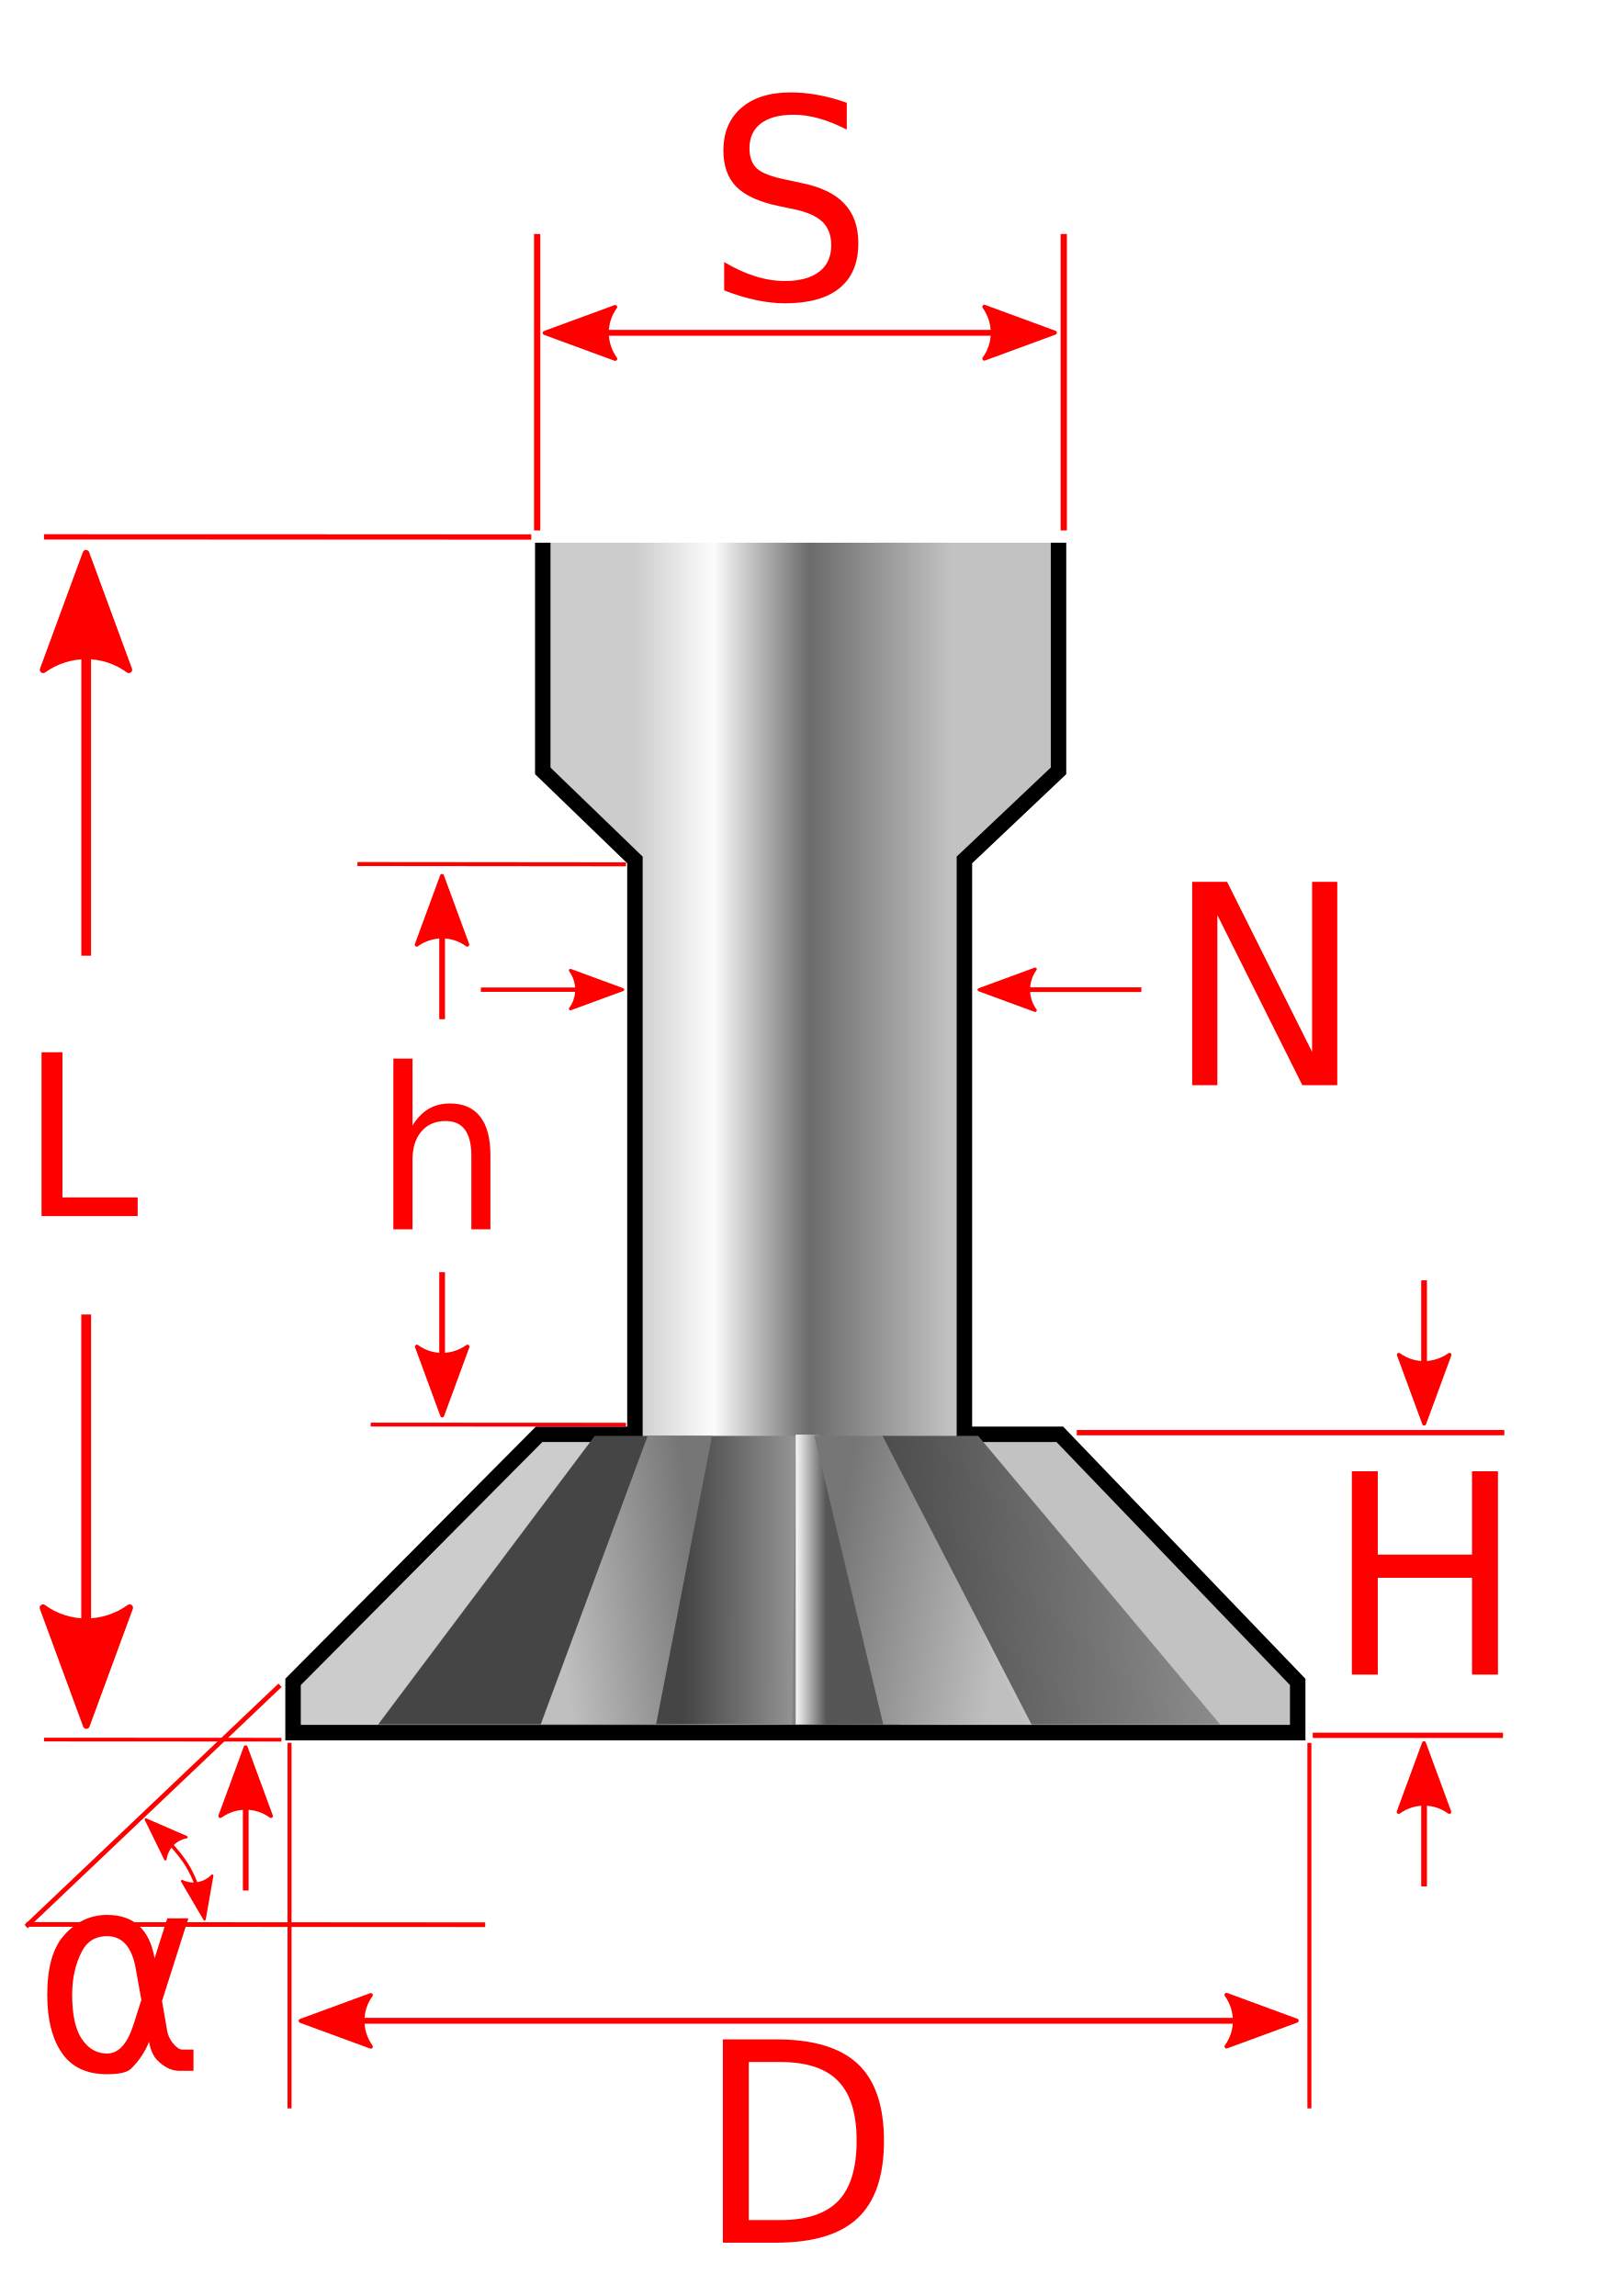
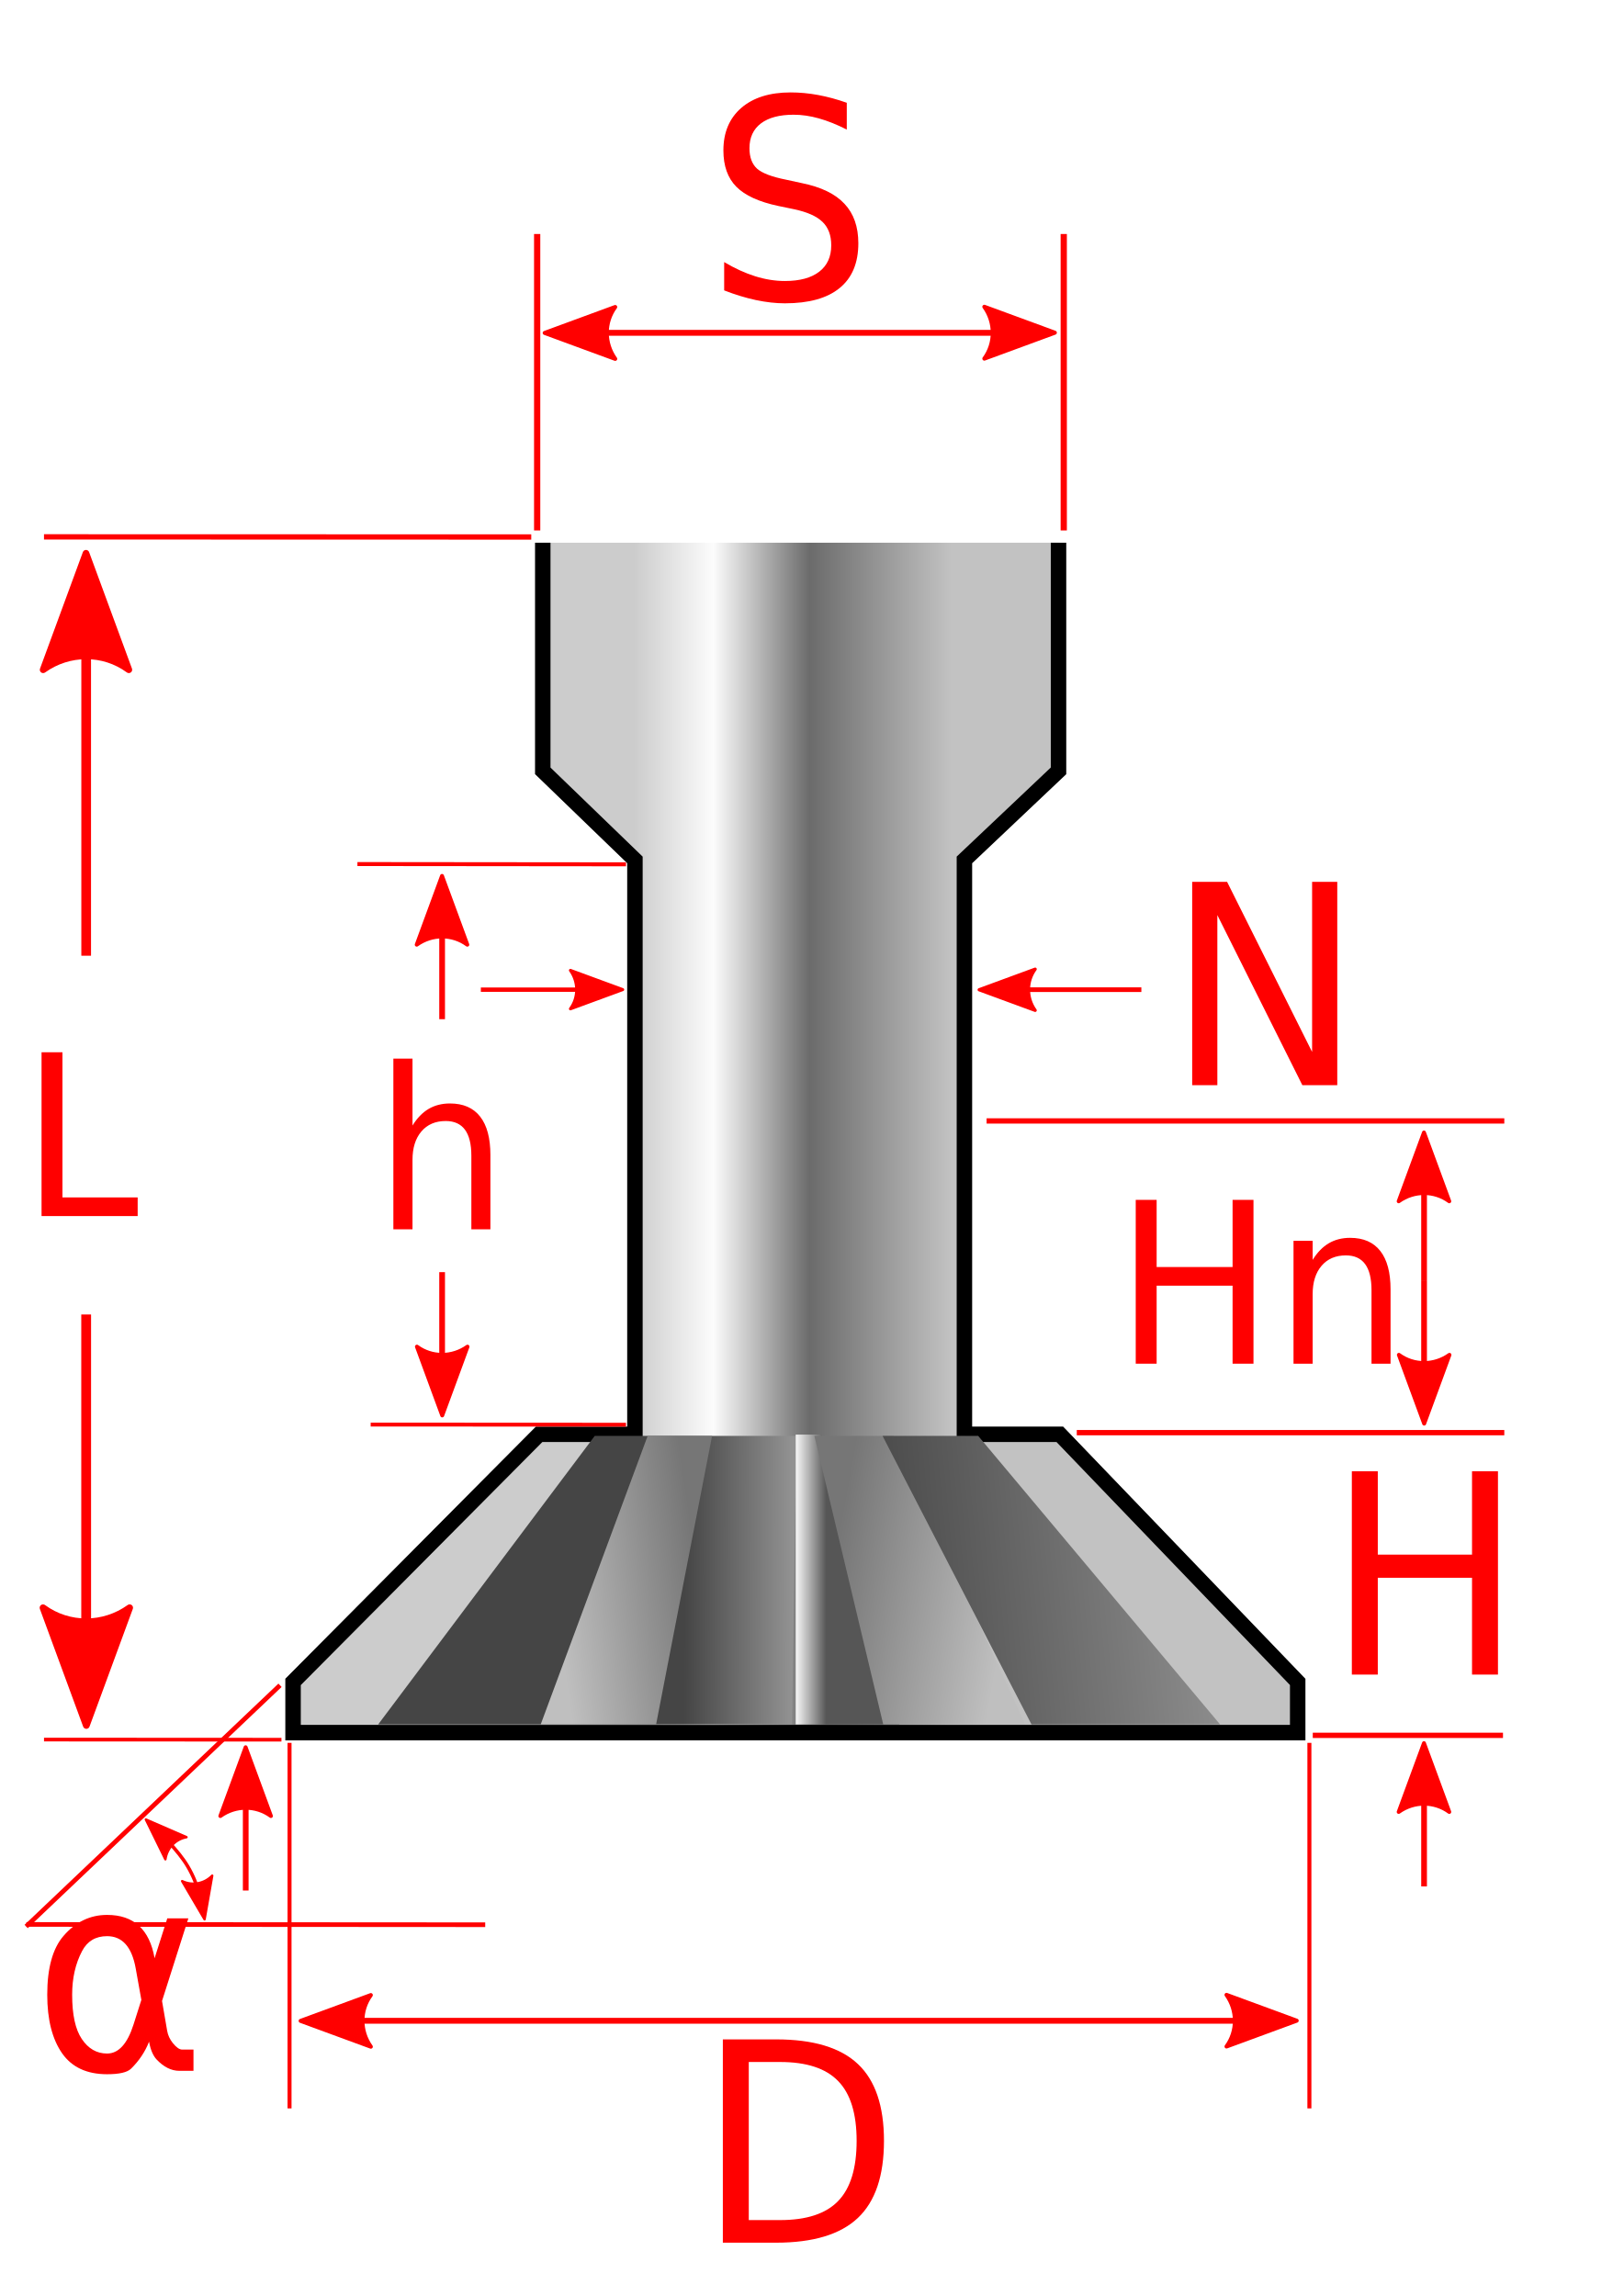
<svg xmlns="http://www.w3.org/2000/svg" xmlns:xlink="http://www.w3.org/1999/xlink" id="svg8" version="1.1" viewBox="0 0 210 297" height="297mm" width="210mm" xml:space="preserve">
  <defs id="defs2">
    <linearGradient id="linearGradient82685">
      <stop style="stop-color:#cccccc;stop-opacity:1;" offset="0" id="stop82681" />
      <stop style="stop-color:#fcfcfc;stop-opacity:1;" offset="0.25" id="stop87441" />
      <stop style="stop-color:#6b6b6b;stop-opacity:1;" offset="0.554" id="stop92591" />
      <stop style="stop-color:#c2c2c2;stop-opacity:1;" offset="1" id="stop82683" />
    </linearGradient>
    <linearGradient id="linearGradient36741">
      <stop style="stop-color:#f8f8f8;stop-opacity:1;" offset="0" id="stop36737" />
      <stop style="stop-color:#565656;stop-opacity:1;" offset="1" id="stop36739" />
    </linearGradient>
    <linearGradient id="linearGradient20895">
      <stop style="stop-color:#767676;stop-opacity:1;" offset="0" id="stop20891" />
      <stop style="stop-color:#bfbfbf;stop-opacity:1;" offset="1" id="stop20893" />
    </linearGradient>
    <marker orient="auto" refY="0" refX="0" id="marker7593" style="overflow:visible" viewBox="0 0 12.706 9.526" markerWidth="12.706" markerHeight="9.526" preserveAspectRatio="xMidYMid">
      <path id="path7591" style="fill:#000000;fill-opacity:1;fill-rule:evenodd;stroke:#000000;stroke-width:0.625;stroke-linejoin:round;stroke-opacity:1" d="M 8.719,4.034 -2.207,0.016 8.719,-4.002 c -1.745,2.372 -1.735,5.617 -6e-7,8.035 z" transform="matrix(1.1,0,0,1.1,1.1,0)" />
    </marker>
    <marker style="overflow:visible" id="marker4880" refX="0" refY="0" orient="auto" viewBox="0 0 12.706 9.526" markerWidth="12.706" markerHeight="9.526" preserveAspectRatio="xMidYMid">
      <path transform="matrix(-1.1,0,0,-1.1,-1.1,0)" d="M 8.719,4.034 -2.207,0.016 8.719,-4.002 c -1.745,2.372 -1.735,5.617 -6e-7,8.035 z" style="fill:#000000;fill-opacity:1;fill-rule:evenodd;stroke:#000000;stroke-width:0.625;stroke-linejoin:round;stroke-opacity:1" id="path4878" />
    </marker>
    <marker style="overflow:visible" id="marker4732" refX="0" refY="0" orient="auto">
      <path transform="matrix(1.1,0,0,1.1,1.1,0)" d="M 8.719,4.034 -2.207,0.016 8.719,-4.002 c -1.745,2.372 -1.735,5.617 -6e-7,8.035 z" style="fill:#000000;fill-opacity:1;fill-rule:evenodd;stroke:#000000;stroke-width:0.625;stroke-linejoin:round;stroke-opacity:1" id="path4730" />
    </marker>
    <marker orient="auto" refY="0" refX="0" id="marker4584" style="overflow:visible">
      <path id="path4582" style="fill:#000000;fill-opacity:1;fill-rule:evenodd;stroke:#000000;stroke-width:0.625;stroke-linejoin:round;stroke-opacity:1" d="M 8.719,4.034 -2.207,0.016 8.719,-4.002 c -1.745,2.372 -1.735,5.617 -6e-7,8.035 z" transform="matrix(-1.1,0,0,-1.1,-1.1,0)" />
    </marker>
    <marker style="overflow:visible" id="marker4328" refX="0" refY="0" orient="auto" viewBox="0 0 12.706 9.526" markerWidth="12.706" markerHeight="9.526" preserveAspectRatio="xMidYMid">
      <path transform="matrix(-1.1,0,0,-1.1,-1.1,0)" d="M 8.719,4.034 -2.207,0.016 8.719,-4.002 c -1.745,2.372 -1.735,5.617 -6e-7,8.035 z" style="fill:#000000;fill-opacity:1;fill-rule:evenodd;stroke:#000000;stroke-width:0.625;stroke-linejoin:round;stroke-opacity:1" id="path4326" />
    </marker>
    <marker orient="auto" refY="0" refX="0" id="marker4186" style="overflow:visible" viewBox="0 0 12.706 9.526" markerWidth="12.706" markerHeight="9.526" preserveAspectRatio="xMidYMid">
      <path id="path4184" style="fill:#000000;fill-opacity:1;fill-rule:evenodd;stroke:#000000;stroke-width:0.625;stroke-linejoin:round;stroke-opacity:1" d="M 8.719,4.034 -2.207,0.016 8.719,-4.002 c -1.745,2.372 -1.735,5.617 -6e-7,8.035 z" transform="matrix(1.1,0,0,1.1,1.1,0)" />
    </marker>
    <marker style="overflow:visible" id="marker3948" refX="0" refY="0" orient="auto">
      <path transform="matrix(1.1,0,0,1.1,1.1,0)" d="M 8.719,4.034 -2.207,0.016 8.719,-4.002 c -1.745,2.372 -1.735,5.617 -6e-7,8.035 z" style="fill:#000000;fill-opacity:1;fill-rule:evenodd;stroke:#000000;stroke-width:0.625;stroke-linejoin:round;stroke-opacity:1" id="path3946" />
    </marker>
    <marker style="overflow:visible" id="Arrow2Lend" refX="0" refY="0" orient="auto" viewBox="0 0 12.706 9.526" markerWidth="12.706" markerHeight="9.526" preserveAspectRatio="xMidYMid">
      <path transform="matrix(-1.1,0,0,-1.1,-1.1,0)" d="M 8.719,4.034 -2.207,0.016 8.719,-4.002 c -1.745,2.372 -1.735,5.617 -6e-7,8.035 z" style="fill:#000025;fill-opacity:1;fill-rule:evenodd;stroke:#000025;stroke-width:0.625;stroke-linejoin:round;stroke-opacity:1" id="path920" />
    </marker>
    <marker style="overflow:visible" id="Arrow2Lstart" refX="0" refY="0" orient="auto">
      <path transform="matrix(1.1,0,0,1.1,1.1,0)" d="M 8.719,4.034 -2.207,0.016 8.719,-4.002 c -1.745,2.372 -1.735,5.617 -6e-7,8.035 z" style="fill:#000025;fill-opacity:1;fill-rule:evenodd;stroke:#000025;stroke-width:0.625;stroke-linejoin:round;stroke-opacity:1" id="path917" />
    </marker>
    <marker style="overflow:visible" id="marker7497" refX="0" refY="0" orient="auto">
      <path transform="scale(-0.6)" d="M 8.719,4.034 -2.207,0.016 8.719,-4.002 c -1.745,2.372 -1.735,5.617 -6e-7,8.035 z" style="fill:#000025;fill-opacity:1;fill-rule:evenodd;stroke:#000025;stroke-width:0.625;stroke-linejoin:round;stroke-opacity:1" id="path7495" />
    </marker>
    <marker style="overflow:visible" id="marker7379" refX="0" refY="0" orient="auto">
      <path transform="matrix(0.4,0,0,0.4,4,0)" style="fill:#000025;fill-opacity:1;fill-rule:evenodd;stroke:#000025;stroke-width:1pt;stroke-opacity:1" d="M 0,0 5,-5 -12.5,0 5,5 Z" id="path7377" />
    </marker>
    <marker orient="auto" refY="0" refX="0" id="marker5480" style="overflow:visible">
      <path id="path5478" style="fill:#000000;fill-opacity:1;fill-rule:evenodd;stroke:#000000;stroke-width:0.625;stroke-linejoin:round;stroke-opacity:1" d="M 8.719,4.034 -2.207,0.016 8.719,-4.002 c -1.745,2.372 -1.735,5.617 -6e-7,8.035 z" transform="scale(-0.6)" />
    </marker>
    <marker orient="auto" refY="0" refX="0" id="marker5470" style="overflow:visible">
      <path id="path5468" style="fill:#000000;fill-opacity:1;fill-rule:evenodd;stroke:#000000;stroke-width:0.625;stroke-linejoin:round;stroke-opacity:1" d="M 8.719,4.034 -2.207,0.016 8.719,-4.002 c -1.745,2.372 -1.735,5.617 -6e-7,8.035 z" transform="scale(-0.6)" />
    </marker>
    <marker orient="auto" refY="0" refX="0" id="marker5220" style="overflow:visible">
      <path id="path5218" d="M 0,0 5,-5 -12.5,0 5,5 Z" style="fill:#000000;fill-opacity:1;fill-rule:evenodd;stroke:#000000;stroke-width:1pt;stroke-opacity:1" transform="matrix(0.4,0,0,0.4,4,0)" />
    </marker>
    <marker orient="auto" refY="0" refX="0" id="marker5210" style="overflow:visible">
      <path id="path5208" d="M 0,0 5,-5 -12.5,0 5,5 Z" style="fill:#000000;fill-opacity:1;fill-rule:evenodd;stroke:#000000;stroke-width:1pt;stroke-opacity:1" transform="matrix(0.4,0,0,0.4,4,0)" />
    </marker>
    <marker orient="auto" refY="0" refX="0" id="marker5072" style="overflow:visible">
      <path id="path5070" d="M 0,0 5,-5 -12.5,0 5,5 Z" style="fill:#000000;fill-opacity:1;fill-rule:evenodd;stroke:#000000;stroke-width:1pt;stroke-opacity:1" transform="matrix(-0.8,0,0,-0.8,-10,0)" />
    </marker>
    <marker orient="auto" refY="0" refX="0" id="marker5014" style="overflow:visible">
      <path id="path5012" d="M 0,0 5,-5 -12.5,0 5,5 Z" style="fill:#000000;fill-opacity:1;fill-rule:evenodd;stroke:#000000;stroke-width:1pt;stroke-opacity:1" transform="matrix(-0.8,0,0,-0.8,-10,0)" />
    </marker>
    <marker orient="auto" refY="0" refX="0" id="marker4968" style="overflow:visible">
      <path id="path4966" d="M 0,0 5,-5 -12.5,0 5,5 Z" style="fill:#000000;fill-opacity:1;fill-rule:evenodd;stroke:#000000;stroke-width:1pt;stroke-opacity:1" transform="matrix(-0.8,0,0,-0.8,-10,0)" />
    </marker>
    <marker orient="auto" refY="0" refX="0" id="marker4884" style="overflow:visible">
      <path id="path4882" d="M 0,0 5,-5 -12.5,0 5,5 Z" style="fill:#000000;fill-opacity:1;fill-rule:evenodd;stroke:#000000;stroke-width:1pt;stroke-opacity:1" transform="matrix(0.8,0,0,0.8,10,0)" />
    </marker>
    <marker orient="auto" refY="0" refX="0" id="marker4856" style="overflow:visible">
      <path id="path4854" d="M 0,0 5,-5 -12.5,0 5,5 Z" style="fill:#000000;fill-opacity:1;fill-rule:evenodd;stroke:#000000;stroke-width:1pt;stroke-opacity:1" transform="matrix(0.8,0,0,0.8,10,0)" />
    </marker>
    <marker orient="auto" refY="0" refX="0" id="marker4834" style="overflow:visible">
      <path id="path4832" d="M 0,0 5,-5 -12.5,0 5,5 Z" style="fill:#000000;fill-opacity:1;fill-rule:evenodd;stroke:#000000;stroke-width:1pt;stroke-opacity:1" transform="matrix(0.8,0,0,0.8,10,0)" />
    </marker>
    <marker orient="auto" refY="0" refX="0" id="marker5220-5" style="overflow:visible">
      <path id="path5218-3" d="M 0,0 5,-5 -12.5,0 5,5 Z" style="fill:#000000;fill-opacity:1;fill-rule:evenodd;stroke:#000000;stroke-width:1pt;stroke-opacity:1" transform="matrix(0.4,0,0,0.4,4,0)" />
    </marker>
    <marker orient="auto" refY="0" refX="0" id="marker5480-5" style="overflow:visible">
      <path id="path5478-7" style="fill:#000000;fill-opacity:1;fill-rule:evenodd;stroke:#000000;stroke-width:0.625;stroke-linejoin:round;stroke-opacity:1" d="M 8.719,4.034 -2.207,0.016 8.719,-4.002 c -1.745,2.372 -1.735,5.617 -6e-7,8.035 z" transform="scale(-0.6)" />
    </marker>
    <linearGradient xlink:href="#linearGradient36360" id="linearGradient36362" x1="83.833" y1="-3.855" x2="46.76" y2="-3.913" gradientUnits="userSpaceOnUse" gradientTransform="matrix(1.118396,0,0,1,8.709789,204.7329)" />
    <linearGradient id="linearGradient36360">
      <stop style="stop-color:#929292;stop-opacity:1;" offset="0" id="stop36356" />
      <stop style="stop-color:#454545;stop-opacity:1;" offset="0.337" id="stop38296" />
    </linearGradient>
    <linearGradient xlink:href="#linearGradient16058" id="linearGradient16060" x1="79.855" y1="162.6" x2="146.842" y2="155.669" gradientUnits="userSpaceOnUse" gradientTransform="matrix(0.9285597,0,0,1.00646,32.52907,14.27157)" />
    <linearGradient id="linearGradient16058">
      <stop style="stop-color:#424242;stop-opacity:1;" offset="0" id="stop16054" />
      <stop style="stop-color:#a5a5a5;stop-opacity:1;" offset="1" id="stop16056" />
    </linearGradient>
    <marker orient="auto" refY="0" refX="0" id="marker4186-7" style="overflow:visible">
      <path id="path4184-5" style="fill:#000000;fill-opacity:1;fill-rule:evenodd;stroke:#000000;stroke-width:0.625;stroke-linejoin:round;stroke-opacity:1" d="M 8.719,4.034 -2.207,0.016 8.719,-4.002 c -1.745,2.372 -1.735,5.617 -6e-7,8.035 z" transform="matrix(1.1,0,0,1.1,1.1,0)" />
    </marker>
    <marker orient="auto" refY="0" refX="0" id="marker4584-3" style="overflow:visible">
      <path id="path4582-5" style="fill:#000000;fill-opacity:1;fill-rule:evenodd;stroke:#000000;stroke-width:0.625;stroke-linejoin:round;stroke-opacity:1" d="M 8.719,4.034 -2.207,0.016 8.719,-4.002 c -1.745,2.372 -1.735,5.617 -6e-7,8.035 z" transform="matrix(-1.1,0,0,-1.1,-1.1,0)" />
    </marker>
    <marker style="overflow:visible" id="marker4732-6" refX="0" refY="0" orient="auto">
      <path transform="matrix(1.1,0,0,1.1,1.1,0)" d="M 8.719,4.034 -2.207,0.016 8.719,-4.002 c -1.745,2.372 -1.735,5.617 -6e-7,8.035 z" style="fill:#000000;fill-opacity:1;fill-rule:evenodd;stroke:#000000;stroke-width:0.625;stroke-linejoin:round;stroke-opacity:1" id="path4730-2" />
    </marker>
    <marker style="overflow:visible" id="marker3948-9" refX="0" refY="0" orient="auto">
      <path transform="matrix(1.1,0,0,1.1,1.1,0)" d="M 8.719,4.034 -2.207,0.016 8.719,-4.002 c -1.745,2.372 -1.735,5.617 -6e-7,8.035 z" style="fill:#000000;fill-opacity:1;fill-rule:evenodd;stroke:#000000;stroke-width:0.625;stroke-linejoin:round;stroke-opacity:1" id="path3946-1" />
    </marker>
    <marker style="overflow:visible" id="marker4328-2" refX="0" refY="0" orient="auto">
      <path transform="matrix(-1.1,0,0,-1.1,-1.1,0)" d="M 8.719,4.034 -2.207,0.016 8.719,-4.002 c -1.745,2.372 -1.735,5.617 -6e-7,8.035 z" style="fill:#000000;fill-opacity:1;fill-rule:evenodd;stroke:#000000;stroke-width:0.625;stroke-linejoin:round;stroke-opacity:1" id="path4326-7" />
    </marker>
    <marker style="overflow:visible" id="Arrow2Lstart-0" refX="0" refY="0" orient="auto">
      <path transform="matrix(1.1,0,0,1.1,1.1,0)" d="M 8.719,4.034 -2.207,0.016 8.719,-4.002 c -1.745,2.372 -1.735,5.617 -6e-7,8.035 z" style="fill:#000025;fill-opacity:1;fill-rule:evenodd;stroke:#000025;stroke-width:0.625;stroke-linejoin:round;stroke-opacity:1" id="path917-9" />
    </marker>
    <marker style="overflow:visible" id="Arrow2Lend-3" refX="0" refY="0" orient="auto">
      <path transform="matrix(-1.1,0,0,-1.1,-1.1,0)" d="M 8.719,4.034 -2.207,0.016 8.719,-4.002 c -1.745,2.372 -1.735,5.617 -6e-7,8.035 z" style="fill:#000025;fill-opacity:1;fill-rule:evenodd;stroke:#000025;stroke-width:0.625;stroke-linejoin:round;stroke-opacity:1" id="path920-6" />
    </marker>
    <marker style="overflow:visible" id="marker4880-0" refX="0" refY="0" orient="auto">
      <path transform="matrix(-1.1,0,0,-1.1,-1.1,0)" d="M 8.719,4.034 -2.207,0.016 8.719,-4.002 c -1.745,2.372 -1.735,5.617 -6e-7,8.035 z" style="fill:#000000;fill-opacity:1;fill-rule:evenodd;stroke:#000000;stroke-width:0.625;stroke-linejoin:round;stroke-opacity:1" id="path4878-6" />
    </marker>
    <marker orient="auto" refY="0" refX="0" id="marker7593-2" style="overflow:visible">
      <path id="path7591-6" style="fill:#000000;fill-opacity:1;fill-rule:evenodd;stroke:#000000;stroke-width:0.625;stroke-linejoin:round;stroke-opacity:1" d="M 8.719,4.034 -2.207,0.016 8.719,-4.002 c -1.745,2.372 -1.735,5.617 -6e-7,8.035 z" transform="matrix(1.1,0,0,1.1,1.1,0)" />
    </marker>
    <marker orient="auto" refY="0" refX="0" id="marker5072-1" style="overflow:visible">
      <path id="path5070-8" d="M 0,0 5,-5 -12.5,0 5,5 Z" style="fill:#000000;fill-opacity:1;fill-rule:evenodd;stroke:#000000;stroke-width:1pt;stroke-opacity:1" transform="matrix(-0.8,0,0,-0.8,-10,0)" />
    </marker>
    <linearGradient xlink:href="#linearGradient20895" id="linearGradient20691" gradientUnits="userSpaceOnUse" x1="88.003" y1="210.563" x2="114.517" y2="205.597" gradientTransform="matrix(0.8579507,0,0,-0.8898868,30.85144,397.3874)" />
    <linearGradient xlink:href="#linearGradient36741" id="linearGradient36743" x1="83.865" y1="184.477" x2="87.814" y2="184.477" gradientUnits="userSpaceOnUse" gradientTransform="translate(19.05,16.40417)" />
    <linearGradient xlink:href="#linearGradient82685" id="linearGradient82687" x1="62.931" y1="139.99" x2="103.979" y2="139.99" gradientUnits="userSpaceOnUse" gradientTransform="translate(19.05,16.40417)" />
    <linearGradient xlink:href="#linearGradient20895" id="linearGradient2124" gradientUnits="userSpaceOnUse" gradientTransform="matrix(-0.6974373,0,0,-0.8898868,152.6378,397.3874)" x1="88.003" y1="210.563" x2="114.517" y2="205.597" />
    <marker style="overflow:visible" id="Arrow2Lstart-0-7" refX="0" refY="0" orient="auto">
      <path transform="matrix(1.1,0,0,1.1,1.1,0)" d="M 8.719,4.034 -2.207,0.016 8.719,-4.002 c -1.745,2.372 -1.735,5.617 -6e-7,8.035 z" style="fill:#000025;fill-opacity:1;fill-rule:evenodd;stroke:#000025;stroke-width:0.625;stroke-linejoin:round;stroke-opacity:1" id="path917-9-5" />
    </marker>
    <marker style="overflow:visible" id="Arrow2Lend-3-3" refX="0" refY="0" orient="auto">
      <path transform="matrix(-1.1,0,0,-1.1,-1.1,0)" d="M 8.719,4.034 -2.207,0.016 8.719,-4.002 c -1.745,2.372 -1.735,5.617 -6e-7,8.035 z" style="fill:#000025;fill-opacity:1;fill-rule:evenodd;stroke:#000025;stroke-width:0.625;stroke-linejoin:round;stroke-opacity:1" id="path920-6-5" />
    </marker>
  </defs>
  <path id="path4520" d="M 70.198,70.203 V 99.714 l 11.92,11.52 v 74.301 H 69.726 l -31.824,32.029 v 6.56 H 167.836 v -6.56 l -30.766,-32.029 H 124.732 V 111.234 L 136.903,99.714 V 70.203" style="opacity:1;fill:url(#linearGradient82687);fill-opacity:1;stroke:#000000;stroke-width:2;stroke-linecap:butt;stroke-linejoin:miter;stroke-dasharray:none;stroke-opacity:1" />
  <path id="path3652" d="m 48.91,223.066 28.012,-37.33 h 26.077 l -0.563,37.33 h -7.909 z" style="fill:url(#linearGradient36362);fill-opacity:1;stroke:none;stroke-width:2.115;stroke-linecap:butt;stroke-linejoin:miter;stroke-miterlimit:4;stroke-dasharray:none;stroke-opacity:1" />
  <g id="dim-shank_diameter">
    <path id="path4528" d="M 69.474,68.615 V 30.27" style="fill:none;stroke:#ff0000;stroke-width:0.807;stroke-linecap:butt;stroke-linejoin:miter;stroke-miterlimit:4;stroke-dasharray:none;stroke-opacity:1" />
    <path id="path4530" d="M 137.579,68.615 V 30.27" style="fill:none;stroke:#ff0000;stroke-width:0.807;stroke-linecap:butt;stroke-linejoin:miter;stroke-miterlimit:4;stroke-dasharray:none;stroke-opacity:1" />
    <g id="path4542">
      <path style="color:#000000;fill:#ff0000;-inkscape-stroke:none" d="m 71.455,42.672 v 0.76 h 63.965 v -0.76 z" id="path49466" />
      <g id="g49448">
        <g id="path49458">
          <path style="color:#000000;fill:#ff0000;fill-rule:evenodd;stroke-width:0.522;stroke-linejoin:round;-inkscape-stroke:none" d="m 127.309,39.685 9.119,3.353 -9.119,3.353 c 1.457,-1.98 1.448,-4.689 0,-6.707 z" id="path49462" />
          <path style="color:#000000;fill:#ff0000;fill-rule:evenodd;stroke-linejoin:round;-inkscape-stroke:none" d="m 127.398,39.439 a 0.261,0.261 0 0 0 -0.301,0.398 c 1.384,1.929 1.391,4.51 0.002,6.398 a 0.261,0.261 0 0 0 0.299,0.4 l 9.119,-3.354 a 0.261,0.261 0 0 0 0,-0.49 z m 0.436,0.717 7.838,2.883 -7.83,2.879 c 1.006,-1.792 0.998,-3.947 -0.008,-5.762 z" id="path49464" />
        </g>
        <g id="path49450">
          <path style="color:#000000;fill:#ff0000;fill-rule:evenodd;stroke-width:0.522;stroke-linejoin:round;-inkscape-stroke:none" d="m 79.567,46.418 -9.119,-3.353 9.119,-3.353 c -1.457,1.98 -1.448,4.689 0,6.707 z" id="path49454" />
          <path style="color:#000000;fill:#ff0000;fill-rule:evenodd;stroke-linejoin:round;-inkscape-stroke:none" d="m 79.477,39.467 -9.119,3.354 a 0.261,0.261 0 0 0 0,0.49 l 9.119,3.354 a 0.261,0.261 0 0 0 0.303,-0.398 c -1.384,-1.929 -1.391,-4.512 -0.002,-6.4 a 0.261,0.261 0 0 0 -0.301,-0.398 z m -0.441,0.719 c -1.007,1.792 -1,3.947 0.006,5.762 l -7.838,-2.881 z" id="path49456" />
        </g>
      </g>
    </g>
    <g aria-label="S" transform="scale(0.9709603,1.029908)" id="shank_diameter" style="font-size:35.025px;line-height:1.25;font-family:'DejaVu Sans';-inkscape-font-specification:'DejaVu Sans, Normal';letter-spacing:0px;word-spacing:0px;fill:#ff0000;stroke-width:3.284">
      <path d="m 112.793,12.904 v 3.369 q -1.967,-0.941 -3.711,-1.402 -1.744,-0.462 -3.369,-0.462 -2.822,0 -4.361,1.095 -1.522,1.095 -1.522,3.113 0,1.693 1.009,2.565 1.026,0.855 3.865,1.385 l 2.086,0.428 q 3.865,0.735 5.695,2.6 1.847,1.847 1.847,4.96 0,3.711 -2.497,5.627 -2.48,1.915 -7.286,1.915 -1.813,0 -3.865,-0.41 -2.035,-0.41 -4.224,-1.214 v -3.557 q 2.104,1.18 4.122,1.779 2.018,0.599 3.968,0.599 2.959,0 4.566,-1.163 1.608,-1.163 1.608,-3.318 0,-1.881 -1.163,-2.942 -1.146,-1.06 -3.78,-1.591 l -2.104,-0.41 q -3.865,-0.77 -5.592,-2.411 -1.727,-1.642 -1.727,-4.566 0,-3.386 2.377,-5.336 2.394,-1.95 6.584,-1.95 1.796,0 3.66,0.325 1.864,0.325 3.814,0.975 z" id="path219" />
    </g>
  </g>
  <g id="dim-diameter">
    <path id="path4538" d="M 169.349,272.732 V 225.448" style="fill:none;stroke:#ff0000;stroke-width:0.517;stroke-linecap:butt;stroke-linejoin:miter;stroke-miterlimit:4;stroke-dasharray:none;stroke-opacity:1" />
    <g id="path4548">
      <path style="color:#000000;fill:#ff0000;-inkscape-stroke:none" d="m 39.887,261.021 v 0.756 H 166.705 v -0.756 z" id="path49994" />
      <g id="g49976">
        <g id="path49986">
          <path style="color:#000000;fill:#ff0000;fill-rule:evenodd;stroke-width:0.519;stroke-linejoin:round;-inkscape-stroke:none" d="m 158.63,258.047 9.079,3.339 -9.079,3.339 c 1.451,-1.971 1.442,-4.668 0,-6.678 z" id="path49990" />
          <path style="color:#000000;fill:#ff0000;fill-rule:evenodd;stroke-linejoin:round;-inkscape-stroke:none" d="m 158.719,257.803 a 0.26,0.26 0 0 0 -0.301,0.396 c 1.378,1.92 1.385,4.491 0.002,6.371 a 0.26,0.26 0 0 0 0.299,0.398 l 9.08,-3.34 a 0.26,0.26 0 0 0 0,-0.486 z m 0.434,0.713 7.805,2.871 -7.797,2.867 c 1.003,-1.785 0.994,-3.932 -0.008,-5.738 z" id="path49992" />
        </g>
        <g id="path49978">
          <path style="color:#000000;fill:#ff0000;fill-rule:evenodd;stroke-width:0.519;stroke-linejoin:round;-inkscape-stroke:none" d="m 47.962,264.751 -9.079,-3.339 9.079,-3.339 c -1.451,1.971 -1.442,4.668 -1e-6,6.678 z" id="path49982" />
          <path style="color:#000000;fill:#ff0000;fill-rule:evenodd;stroke-linejoin:round;-inkscape-stroke:none" d="m 47.873,257.83 -9.08,3.338 a 0.26,0.26 0 0 0 0,0.488 l 9.08,3.338 a 0.26,0.26 0 0 0 0.301,-0.395 c -1.378,-1.92 -1.385,-4.493 -0.002,-6.373 A 0.26,0.26 0 0 0 47.873,257.83 Z m -0.439,0.713 c -1.004,1.785 -0.997,3.933 0.006,5.74 l -7.803,-2.871 z" id="path49984" />
        </g>
      </g>
    </g>
    <g aria-label="D" transform="scale(0.9709603,1.029908)" id="diameter" style="font-size:35.025px;line-height:1.25;font-family:'DejaVu Sans';-inkscape-font-specification:'DejaVu Sans, Normal';letter-spacing:0px;word-spacing:0px;fill:#ff0000;stroke-width:3.284">
      <path d="m 99.739,258.984 v 19.856 h 4.173 q 5.285,0 7.73,-2.394 2.463,-2.394 2.463,-7.559 0,-5.131 -2.463,-7.508 -2.446,-2.394 -7.73,-2.394 z m -3.455,-2.839 h 7.097 q 7.422,0 10.894,3.095 3.472,3.078 3.472,9.646 0,6.601 -3.489,9.697 -3.489,3.095 -10.877,3.095 h -7.097 z" id="path222" />
    </g>
    <path id="path4538-8" d="M 37.447,272.732 V 225.448" style="fill:none;stroke:#ff0000;stroke-width:0.517;stroke-linecap:butt;stroke-linejoin:miter;stroke-miterlimit:4;stroke-dasharray:none;stroke-opacity:1" />
  </g>
  <path id="rect6239" style="opacity:1;fill:url(#linearGradient36743);fill-opacity:1;stroke-width:1.985;stroke-linecap:round;stroke-linejoin:round" d="m 102.915,185.576 h 3.346 l 10.054,37.49 h -10.054 -3.346 z" />
  <path style="fill:url(#linearGradient20691);fill-opacity:1;stroke:none;stroke-width:0.231px;stroke-linecap:butt;stroke-linejoin:miter;stroke-opacity:1" d="m 105.326,185.736 8.908,37.33 h 18.362 L 115.574,185.736 Z" id="path20293" />
  <g id="dim-cutting_edge_height">
-     <path id="path4548-6" d="m 139.264,185.321 h 55.293" style="fill:none;stroke:#ff0000;stroke-width:0.686;stroke-linecap:butt;stroke-linejoin:miter;stroke-miterlimit:4;stroke-dasharray:none;stroke-opacity:1" />
+     <path class="dim-neck_cutting_height" id="path4548-6" d="m 139.264,185.321 h 55.293" style="fill:none;stroke:#ff0000;stroke-width:0.686;stroke-linecap:butt;stroke-linejoin:miter;stroke-miterlimit:4;stroke-dasharray:none;stroke-opacity:1" />
    <g id="path4538-7">
      <path style="color:#000000;fill:#ff0000;-inkscape-stroke:none" d="m 183.811,226.471 v 17.549 h 0.74 V 226.471 Z" id="path50222" />
      <g id="g50212">
        <g id="path50214">
          <path style="color:#000000;fill:#ff0000;fill-rule:evenodd;stroke-width:0.509;stroke-linejoin:round;-inkscape-stroke:none" d="m 180.898,234.381 3.27,-8.893 3.27,8.893 c -1.931,-1.421 -4.572,-1.413 -6.54,0 z" id="path50218" />
          <path style="color:#000000;fill:#ff0000;fill-rule:evenodd;stroke-linejoin:round;-inkscape-stroke:none" d="m 184.168,225.234 a 0.254,0.254 0 0 0 -0.238,0.166 l -3.27,8.893 a 0.254,0.254 0 0 0 0.387,0.295 c 1.881,-1.35 4.399,-1.357 6.24,-0.002 a 0.254,0.254 0 0 0 0.391,-0.293 l -3.271,-8.893 a 0.254,0.254 0 0 0 -0.238,-0.166 z m 0,0.99 2.809,7.639 c -1.748,-0.982 -3.85,-0.976 -5.619,0.006 z" id="path50220" />
        </g>
      </g>
    </g>
    <g aria-label="H" transform="scale(0.9709603,1.029908)" id="cutting_edge_height" style="font-size:35.025px;line-height:1.25;font-family:'DejaVu Sans';-inkscape-font-specification:'DejaVu Sans, Normal';letter-spacing:0px;word-spacing:0px;fill:#ff0000;stroke-width:3.284">
      <path d="m 180.069,184.792 h 3.455 v 10.467 h 12.553 v -10.467 h 3.455 v 25.534 h -3.455 v -12.16 h -12.553 v 12.16 h -3.455 z" id="path225" />
    </g>
    <path id="path128465" d="m 169.785,224.476 h 24.602" style="fill:none;stroke:#ff0000;stroke-width:0.686;stroke-linecap:butt;stroke-linejoin:miter;stroke-miterlimit:4;stroke-dasharray:none;stroke-opacity:1" />
-     <g id="path130891">
+     <g class="dim-neck_cutting_height" id="path130891">
      <path style="color:#000000;fill:#ff0000;-inkscape-stroke:none" d="m 183.811,165.615 v 17.551 h 0.74 v -17.551 z" id="path50236" />
      <g id="g50226">
        <g id="path50228">
          <path style="color:#000000;fill:#ff0000;fill-rule:evenodd;stroke-width:0.509;stroke-linejoin:round;-inkscape-stroke:none" d="m 187.465,175.256 -3.27,8.893 -3.27,-8.893 c 1.931,1.421 4.572,1.413 6.54,0 z" id="path50232" />
          <path style="color:#000000;fill:#ff0000;fill-rule:evenodd;stroke-linejoin:round;-inkscape-stroke:none" d="m 187.521,175.008 a 0.254,0.254 0 0 0 -0.205,0.041 c -1.881,1.35 -4.401,1.357 -6.242,0.002 a 0.254,0.254 0 0 0 -0.389,0.293 l 3.27,8.893 a 0.254,0.254 0 0 0 0.479,0 l 3.27,-8.893 a 0.254,0.254 0 0 0 -0.182,-0.336 z m -0.516,0.76 -2.811,7.643 -2.811,-7.637 c 1.749,0.983 3.851,0.976 5.621,-0.006 z" id="path50234" />
        </g>
      </g>
+     </g>
+   </g>
+   <g id="dim-neck_cutting_height">
+     <path id="path160001" d="M 127.6,145.0 H 194.557" style="fill:none;stroke:#ff0000;stroke-width:0.686;stroke-linecap:butt;stroke-linejoin:miter;stroke-miterlimit:4;stroke-dasharray:none;stroke-opacity:1" />
+     <g id="path160003">
+       <path style="color:#000000;fill:#ff0000;-inkscape-stroke:none" d="m 183.811,147.48 v 18.135 h 0.74 v -18.135 z" id="path167" />
+       <g id="g157">
+         <g id="path159">
+           <path style="color:#000000;fill:#ff0000;fill-rule:evenodd;stroke-width:0.509;stroke-linejoin:round;-inkscape-stroke:none" d="m 180.898,155.39 3.27,-8.893 3.27,8.893 c -1.931,-1.421 -4.572,-1.413 -6.54,0 z" id="path163" />
+           <path style="color:#000000;fill:#ff0000;fill-rule:evenodd;stroke-linejoin:round;-inkscape-stroke:none" d="m 184.168,146.242 a 0.254,0.254 0 0 0 -0.238,0.168 l -3.27,8.893 a 0.254,0.254 0 0 0 0.387,0.295 c 1.881,-1.35 4.399,-1.357 6.24,-0.002 a 0.254,0.254 0 0 0 0.391,-0.293 l -3.271,-8.893 a 0.254,0.254 0 0 0 -0.238,-0.168 z m 0,0.992 2.809,7.637 c -1.748,-0.982 -3.85,-0.974 -5.619,0.008 z" id="path165" />
+         </g>
+       </g>
+     </g>
+     <g aria-label="Hn" transform="scale(0.9709603,1.029908)" id="neck_cutting_height" style="font-size:28.222px;line-height:1.25;font-family:'DejaVu Sans';-inkscape-font-specification:'DejaVu Sans, Normal';letter-spacing:0px;word-spacing:0px;fill:#ff0000;stroke-width:3.284">
+       <path d="m 151.283,150.703 h 2.784 v 8.434 h 10.115 v -8.434 h 2.784 v 20.574 h -2.784 v -9.798 h -10.115 v 9.798 h -2.784 z" id="path169" />
+       <path d="m 185.224,161.962 v 9.316 h -2.536 v -9.233 q 0,-2.191 -0.854,-3.28 -0.854,-1.089 -2.563,-1.089 -2.053,0 -3.238,1.309 -1.185,1.309 -1.185,3.569 v 8.723 h -2.549 v -15.434 h 2.549 v 2.398 q 0.909,-1.392 2.136,-2.081 1.24,-0.689 2.853,-0.689 2.66,0 4.024,1.654 1.364,1.64 1.364,4.837 z" id="path171" />
    </g>
  </g>
  <g id="dim-neck_diameter">
    <g id="path149716">
      <path style="color:#000000;fill:#ff0000;-inkscape-stroke:none" d="m 127.439,127.719 v 0.602 h 20.178 v -0.602 z" id="path49402" />
      <g id="g49392">
        <g id="path49394">
          <path style="color:#000000;fill:#ff0000;fill-rule:evenodd;stroke-width:0.414;stroke-linejoin:round;-inkscape-stroke:none" d="m 133.883,130.694 -7.243,-2.664 7.243,-2.664 c -1.157,1.573 -1.151,3.724 0,5.327 z" id="path49398" />
          <path style="color:#000000;fill:#ff0000;fill-rule:evenodd;stroke-linejoin:round;-inkscape-stroke:none" d="m 133.811,125.172 -7.242,2.664 a 0.207,0.207 0 0 0 0,0.389 l 7.242,2.664 a 0.207,0.207 0 0 0 0.24,-0.316 c -1.1,-1.532 -1.105,-3.582 -0.002,-5.082 a 0.207,0.207 0 0 0 -0.238,-0.318 z m -0.244,0.531 c -0.843,1.452 -0.841,3.183 0,4.654 l -6.326,-2.326 z" id="path49400" />
        </g>
      </g>
    </g>
    <g aria-label="N" transform="scale(0.9709603,1.029908)" id="neck_diameter" style="font-size:35.025px;line-height:1.25;font-family:'DejaVu Sans';-inkscape-font-specification:'DejaVu Sans, Normal';letter-spacing:0px;word-spacing:0px;fill:#ff0000;stroke-width:3.284">
      <path d="m 158.801,110.762 h 4.652 l 11.322,21.361 v -21.361 h 3.352 v 25.534 h -4.652 L 162.153,114.935 v 21.361 h -3.352 z" id="path228" />
    </g>
    <g id="path149718">
      <path style="color:#000000;fill:#ff0000;-inkscape-stroke:none" d="m 62.191,127.738 v 0.562 h 17.6 v -0.562 z" id="path49416" />
      <g id="g49406">
        <g id="path49408">
          <path style="color:#000000;fill:#ff0000;fill-rule:evenodd;stroke-width:0.387;stroke-linejoin:round;-inkscape-stroke:none" d="m 73.774,125.522 6.765,2.488 -6.765,2.488 c 1.081,-1.469 1.074,-3.478 10e-7,-4.975 z" id="path49412" />
          <path style="color:#000000;fill:#ff0000;fill-rule:evenodd;stroke-linejoin:round;-inkscape-stroke:none" d="m 73.84,125.34 a 0.194,0.194 0 0 0 -0.223,0.295 c 1.027,1.431 1.033,3.348 0.002,4.748 a 0.194,0.194 0 0 0 0.221,0.297 l 6.766,-2.488 a 0.194,0.194 0 0 0 0,-0.363 z m 0.23,0.496 5.908,2.174 -5.908,2.174 c 0.788,-1.356 0.786,-2.974 0,-4.348 z" id="path49414" />
        </g>
      </g>
    </g>
  </g>
  <path style="fill:url(#linearGradient16060);fill-opacity:1;stroke:none;stroke-width:0.256px;stroke-linecap:butt;stroke-linejoin:miter;stroke-opacity:1" d="m 133.41,223.066 -19.269,-37.33 h 12.369 l 31.289,37.33 z" id="path1249" />
  <path style="fill:url(#linearGradient2124);fill-opacity:1;stroke:none;stroke-width:0.208px;stroke-linecap:butt;stroke-linejoin:miter;stroke-opacity:1" d="m 92.097,185.736 -7.242,37.33 H 69.929 l 13.838,-37.33 z" id="path1726" />
  <g id="dim-cutting_edge_angle" style="display:inline">
    <g id="path5698">
      <path style="color:#000000;fill:#ff0000;-inkscape-stroke:none" d="m 19.453,235.604 -0.311,0.324 c 1.43,1.366 3.725,3.556 4.938,5.602 1.489,2.511 1.811,4.92 2.043,6.201 l 0.441,-0.08 c -0.227,-1.255 -0.559,-3.754 -2.098,-6.35 -1.267,-2.137 -3.585,-4.332 -5.014,-5.697 z" id="path49544" />
      <g id="g49526">
        <g id="path49536">
          <path style="color:#000000;fill:#ff0000;fill-rule:evenodd;stroke-width:0.308;stroke-linejoin:round;-inkscape-stroke:none" d="m 27.448,242.622 -0.991,5.653 -2.908,-4.949 c 1.304,0.639 2.878,0.349 3.899,-0.705 z" id="path49540" />
          <path style="color:#000000;fill:#ff0000;fill-rule:evenodd;stroke-linejoin:round;-inkscape-stroke:none" d="m 27.455,242.469 a 0.154,0.154 0 0 0 -0.117,0.047 c -0.976,1.007 -2.477,1.283 -3.721,0.674 a 0.154,0.154 0 0 0 -0.199,0.215 l 2.906,4.949 a 0.154,0.154 0 0 0 0.285,-0.051 l 0.99,-5.654 a 0.154,0.154 0 0 0 -0.145,-0.18 z m -0.211,0.428 -0.865,4.941 -2.539,-4.324 c 1.174,0.424 2.439,0.193 3.404,-0.617 z" id="path49542" />
        </g>
        <g id="path49528">
          <path style="color:#000000;fill:#ff0000;fill-rule:evenodd;stroke-width:0.308;stroke-linejoin:round;-inkscape-stroke:none" d="m 21.39,240.514 -2.527,-5.153 5.264,2.288 c -1.43,0.251 -2.532,1.412 -2.737,2.865 z" id="path49532" />
          <path style="color:#000000;fill:#ff0000;fill-rule:evenodd;stroke-linejoin:round;-inkscape-stroke:none" d="m 18.924,235.219 a 0.154,0.154 0 0 0 -0.199,0.209 l 2.527,5.154 a 0.154,0.154 0 0 0 0.291,-0.047 c 0.196,-1.389 1.246,-2.495 2.609,-2.734 a 0.154,0.154 0 0 0 0.035,-0.293 z m 0.26,0.449 4.6,2 c -1.199,0.347 -2.087,1.28 -2.391,2.502 z" id="path49534" />
        </g>
      </g>
    </g>
    <g aria-label="α" transform="scale(0.9709603,1.029908)" id="cutting_edge_angle" style="font-size:35.025px;line-height:1.25;font-family:'DejaVu Sans';-inkscape-font-specification:'DejaVu Sans, Normal';letter-spacing:0px;word-spacing:0px;fill:#ff0000;stroke-width:3.284">
      <path d="m 18.829,251.184 -0.752,-3.951 q -0.77,-4.053 -3.814,-4.053 -2.292,0 -3.335,1.881 -1.317,2.36 -1.317,5.473 0,3.762 1.283,5.558 1.3,1.83 3.369,1.83 2.292,0 3.523,-3.643 z m 1.762,-5.233 1.693,-5.011 h 2.805 l -3.506,10.381 0.684,3.745 q 0.154,0.838 0.752,1.539 0.701,0.821 1.248,0.821 h 1.505 v 2.668 h -1.881 q -1.608,0 -3.044,-1.437 -0.701,-0.718 -0.992,-2.223 -0.787,1.898 -2.394,3.386 -0.752,0.701 -3.198,0.701 -4.019,0 -5.969,-2.6 -2.001,-2.685 -2.001,-7.388 0,-5.028 2.172,-7.388 2.411,-2.634 5.798,-2.634 5.319,0 6.328,5.439 z" id="path231" />
    </g>
    <path style="fill:none;stroke:#ff0000;stroke-width:0.6;stroke-linecap:butt;stroke-linejoin:miter;stroke-dasharray:none;stroke-opacity:1" d="M 3.383,249.2 36.215,218.001" id="path140257-6" />
    <path style="fill:none;stroke:#ff0000;stroke-width:0.6;stroke-linecap:butt;stroke-linejoin:miter;stroke-dasharray:none;stroke-opacity:1" d="M 62.754,248.973 3.409,248.935" id="path140655-2" />
    <path style="fill:none;stroke:#ff0000;stroke-width:0.48;stroke-linecap:butt;stroke-linejoin:miter;stroke-dasharray:none;stroke-opacity:1" d="M 36.4,225.039 5.692,225.023" id="path140655" class="dim-cutting_edge_angle dim-length" />
    <g id="path12753">
      <path style="color:#000000;fill:#ff0000;-inkscape-stroke:none" d="m 31.412,227 v 17.549 h 0.738 V 227 Z" id="path49522" />
      <g id="g49512">
        <g id="path49514">
          <path style="color:#000000;fill:#ff0000;fill-rule:evenodd;stroke-width:0.509;stroke-linejoin:round;-inkscape-stroke:none" d="m 28.498,234.91 3.27,-8.893 3.27,8.893 c -1.931,-1.421 -4.572,-1.413 -6.54,0 z" id="path49518" />
          <path style="color:#000000;fill:#ff0000;fill-rule:evenodd;stroke-linejoin:round;-inkscape-stroke:none" d="m 31.768,225.762 a 0.254,0.254 0 0 0 -0.238,0.168 l -3.27,8.893 a 0.254,0.254 0 0 0 0.387,0.295 c 1.881,-1.35 4.401,-1.357 6.242,-0.002 a 0.254,0.254 0 0 0 0.389,-0.293 l -3.27,-8.893 a 0.254,0.254 0 0 0 -0.24,-0.168 z m 0,0.994 2.809,7.635 c -1.748,-0.982 -3.85,-0.974 -5.619,0.008 z" id="path49520" />
        </g>
      </g>
    </g>
  </g>
  <g id="dim-length" style="display:inline">
    <g id="path13291">
      <path style="color:#000000;fill:#ff0000;-inkscape-stroke:none" d="m 10.518,73.232 v 50.395 h 1.254 V 73.232 Z" id="path49480" />
      <g id="g49470">
        <g id="path49472">
          <path style="color:#000000;fill:#ff0000;fill-rule:evenodd;stroke-width:0.862;stroke-linejoin:round;-inkscape-stroke:none" d="M 5.58,86.637 11.122,71.568 16.663,86.637 c -3.272,-2.407 -7.748,-2.394 -11.083,-10e-7 z" id="path49476" />
          <path style="color:#000000;fill:#ff0000;fill-rule:evenodd;stroke-linejoin:round;-inkscape-stroke:none" d="m 11.121,71.137 a 0.431,0.431 0 0 0 -0.404,0.283 L 5.176,86.488 a 0.431,0.431 0 0 0 0.656,0.5 c 3.187,-2.288 7.456,-2.3 10.576,-0.004 a 0.431,0.431 0 0 0 0.66,-0.496 L 11.525,71.42 a 0.431,0.431 0 0 0 -0.404,-0.283 z m 0,1.68 4.76,12.941 c -2.962,-1.664 -6.525,-1.652 -9.523,0.012 z" id="path49478" />
        </g>
      </g>
    </g>
    <g id="path13689">
      <path style="color:#000000;fill:#ff0000;-inkscape-stroke:none" d="m 10.51,170.037 v 51.482 h 1.268 v -51.482 z" id="path49494" />
      <g id="g49484">
        <g id="path49486">
          <path style="color:#000000;fill:#ff0000;fill-rule:evenodd;stroke-width:0.871;stroke-linejoin:round;-inkscape-stroke:none" d="M 16.767,207.972 11.166,223.203 5.565,207.972 c 3.307,2.433 7.831,2.419 11.202,0 z" id="path49490" />
          <path style="color:#000000;fill:#ff0000;fill-rule:evenodd;stroke-linejoin:round;-inkscape-stroke:none" d="m 16.865,207.547 a 0.436,0.436 0 0 0 -0.352,0.07 c -3.221,2.312 -7.536,2.324 -10.689,0.004 A 0.436,0.436 0 0 0 5.156,208.123 l 5.602,15.23 a 0.436,0.436 0 0 0 0.816,0 l 5.602,-15.23 a 0.436,0.436 0 0 0 -0.311,-0.576 z m -0.887,1.303 -4.812,13.094 -4.811,-13.084 c 2.994,1.682 6.593,1.67 9.623,-0.01 z" id="path49492" />
        </g>
      </g>
    </g>
    <g aria-label="L" transform="scale(0.9709603,1.029908)" id="length" style="font-size:28.222px;line-height:1.25;font-family:'DejaVu Sans';-inkscape-font-specification:'DejaVu Sans, Normal';letter-spacing:0px;word-spacing:0px;fill:#ff0000;stroke-width:3.284">
      <path d="m 5.535,132.163 h 2.784 v 18.231 H 18.337 v 2.343 H 5.535 Z" id="path234" />
    </g>
    <path style="fill:none;stroke:#ff0000;stroke-width:0.685;stroke-linecap:butt;stroke-linejoin:miter;stroke-dasharray:none;stroke-opacity:1" d="M 68.709,69.463 5.69,69.447" id="path14589" />
  </g>
  <g id="dim-neck_height">
    <path style="fill:none;stroke:#ff0000;stroke-width:0.513;stroke-linecap:butt;stroke-linejoin:miter;stroke-dasharray:none;stroke-opacity:1" d="m 80.962,111.804 -34.735,-0.034" id="path17382" />
    <path style="fill:none;stroke:#ff0000;stroke-width:0.498;stroke-linecap:butt;stroke-linejoin:miter;stroke-dasharray:none;stroke-opacity:1" d="m 80.962,184.293 -33.02,-0.017" id="path17384" />
    <g id="path17386">
      <path style="color:#000000;fill:#ff0000;-inkscape-stroke:none" d="m 56.811,114.287 v 17.551 h 0.74 v -17.551 z" id="path49430" />
      <g id="g49420">
        <g id="path49422">
          <path style="color:#000000;fill:#ff0000;fill-rule:evenodd;stroke-width:0.509;stroke-linejoin:round;-inkscape-stroke:none" d="m 53.898,122.197 3.27,-8.893 3.27,8.893 c -1.931,-1.421 -4.572,-1.413 -6.54,0 z" id="path49426" />
          <path style="color:#000000;fill:#ff0000;fill-rule:evenodd;stroke-linejoin:round;-inkscape-stroke:none" d="m 57.168,113.051 a 0.254,0.254 0 0 0 -0.238,0.166 l -3.27,8.893 a 0.254,0.254 0 0 0 0.387,0.295 c 1.881,-1.35 4.399,-1.357 6.24,-0.002 a 0.254,0.254 0 0 0 0.391,-0.293 L 57.406,113.217 a 0.254,0.254 0 0 0 -0.238,-0.166 z m 0,0.99 2.809,7.639 c -1.748,-0.982 -3.85,-0.976 -5.619,0.006 z" id="path49428" />
        </g>
      </g>
    </g>
    <g aria-label="h" transform="scale(0.9709603,1.029908)" id="neck_height" style="font-size:28.222px;line-height:1.25;font-family:'DejaVu Sans';-inkscape-font-specification:'DejaVu Sans, Normal';letter-spacing:0px;word-spacing:0px;fill:#ff0000;stroke-width:3.284">
      <path d="m 65.322,145.085 v 9.316 h -2.536 v -9.233 q 0,-2.191 -0.854,-3.28 -0.854,-1.089 -2.563,-1.089 -2.053,0 -3.238,1.309 -1.185,1.309 -1.185,3.569 v 8.723 h -2.549 v -21.442 h 2.549 v 8.406 q 0.91,-1.392 2.136,-2.081 1.24,-0.689 2.853,-0.689 2.66,0 4.024,1.654 1.364,1.64 1.364,4.837 z" id="path237" />
    </g>
    <g id="path17392">
      <path style="color:#000000;fill:#ff0000;-inkscape-stroke:none" d="m 56.811,164.559 v 17.549 h 0.74 v -17.549 z" id="path49444" />
      <g id="g49434">
        <g id="path49436">
          <path style="color:#000000;fill:#ff0000;fill-rule:evenodd;stroke-width:0.509;stroke-linejoin:round;-inkscape-stroke:none" d="m 60.465,174.197 -3.27,8.893 -3.27,-8.893 c 1.931,1.421 4.572,1.413 6.54,0 z" id="path49440" />
          <path style="color:#000000;fill:#ff0000;fill-rule:evenodd;stroke-linejoin:round;-inkscape-stroke:none" d="m 60.521,173.949 a 0.254,0.254 0 0 0 -0.205,0.041 c -1.881,1.35 -4.401,1.357 -6.242,0.002 a 0.254,0.254 0 0 0 -0.389,0.293 l 3.27,8.893 a 0.254,0.254 0 0 0 0.479,0 l 3.27,-8.893 a 0.254,0.254 0 0 0 -0.182,-0.336 z m -0.516,0.76 -2.811,7.643 -2.811,-7.637 c 1.749,0.983 3.851,0.976 5.621,-0.006 z" id="path49442" />
        </g>
      </g>
    </g>
  </g>
</svg>
